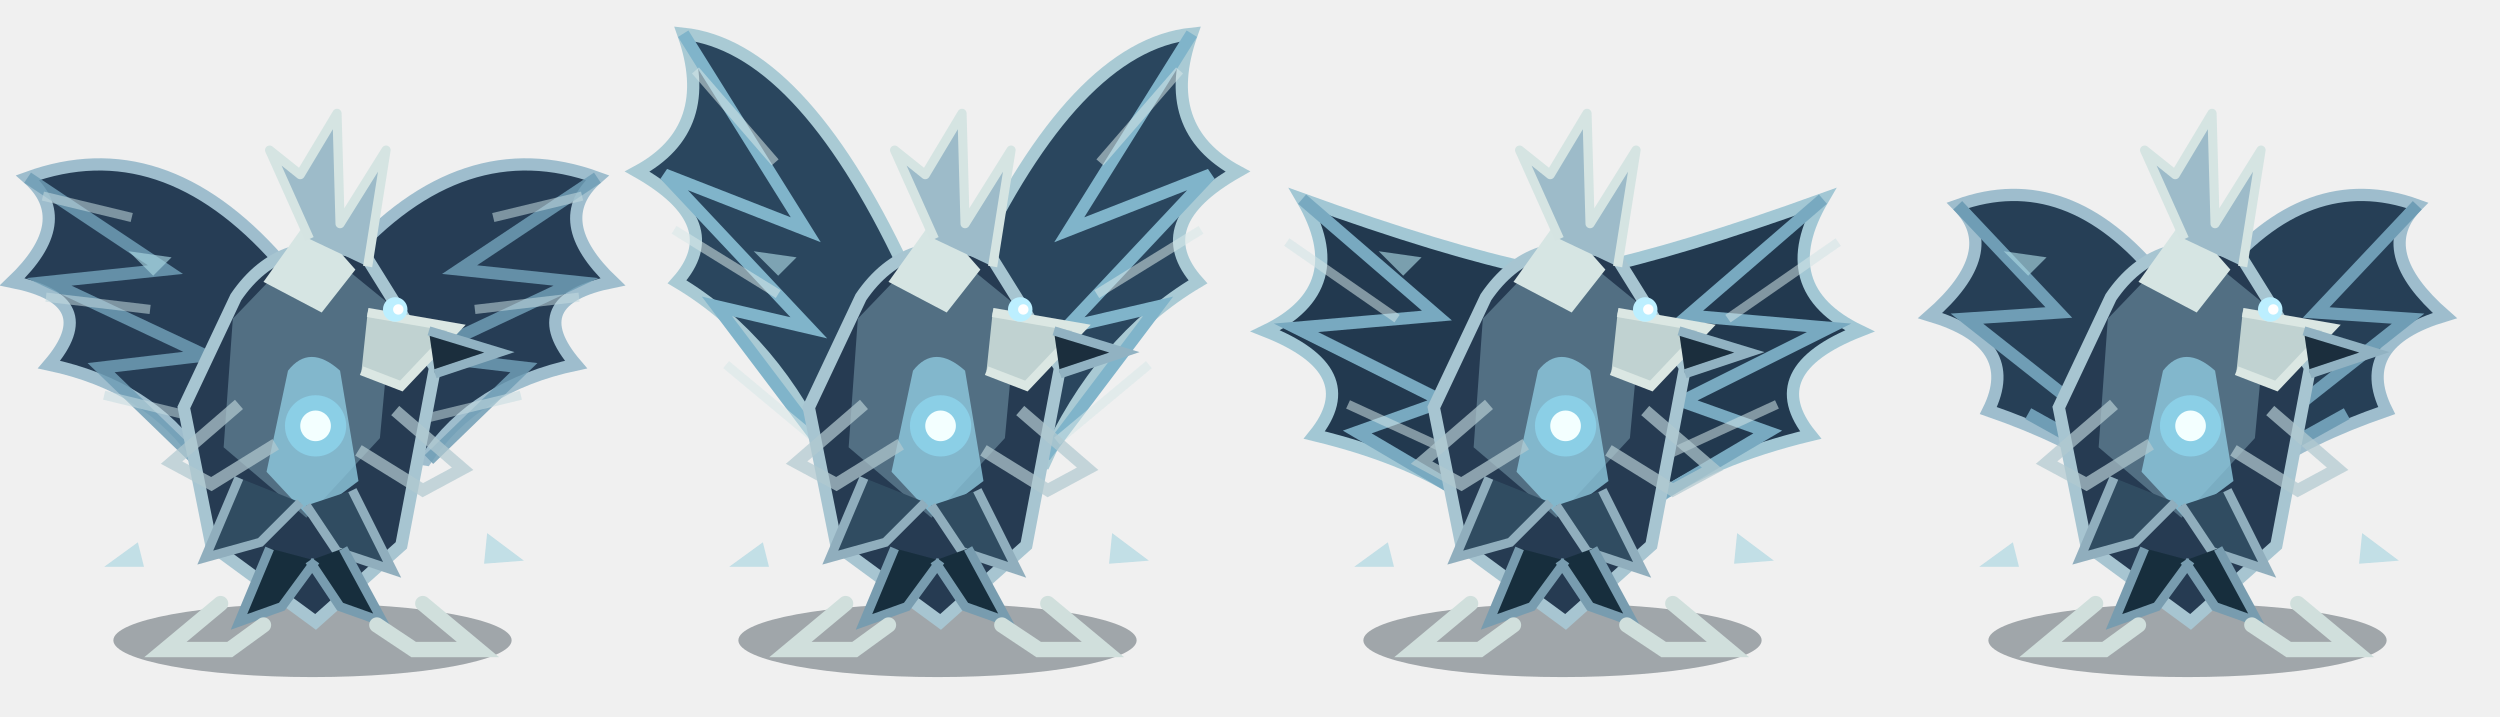
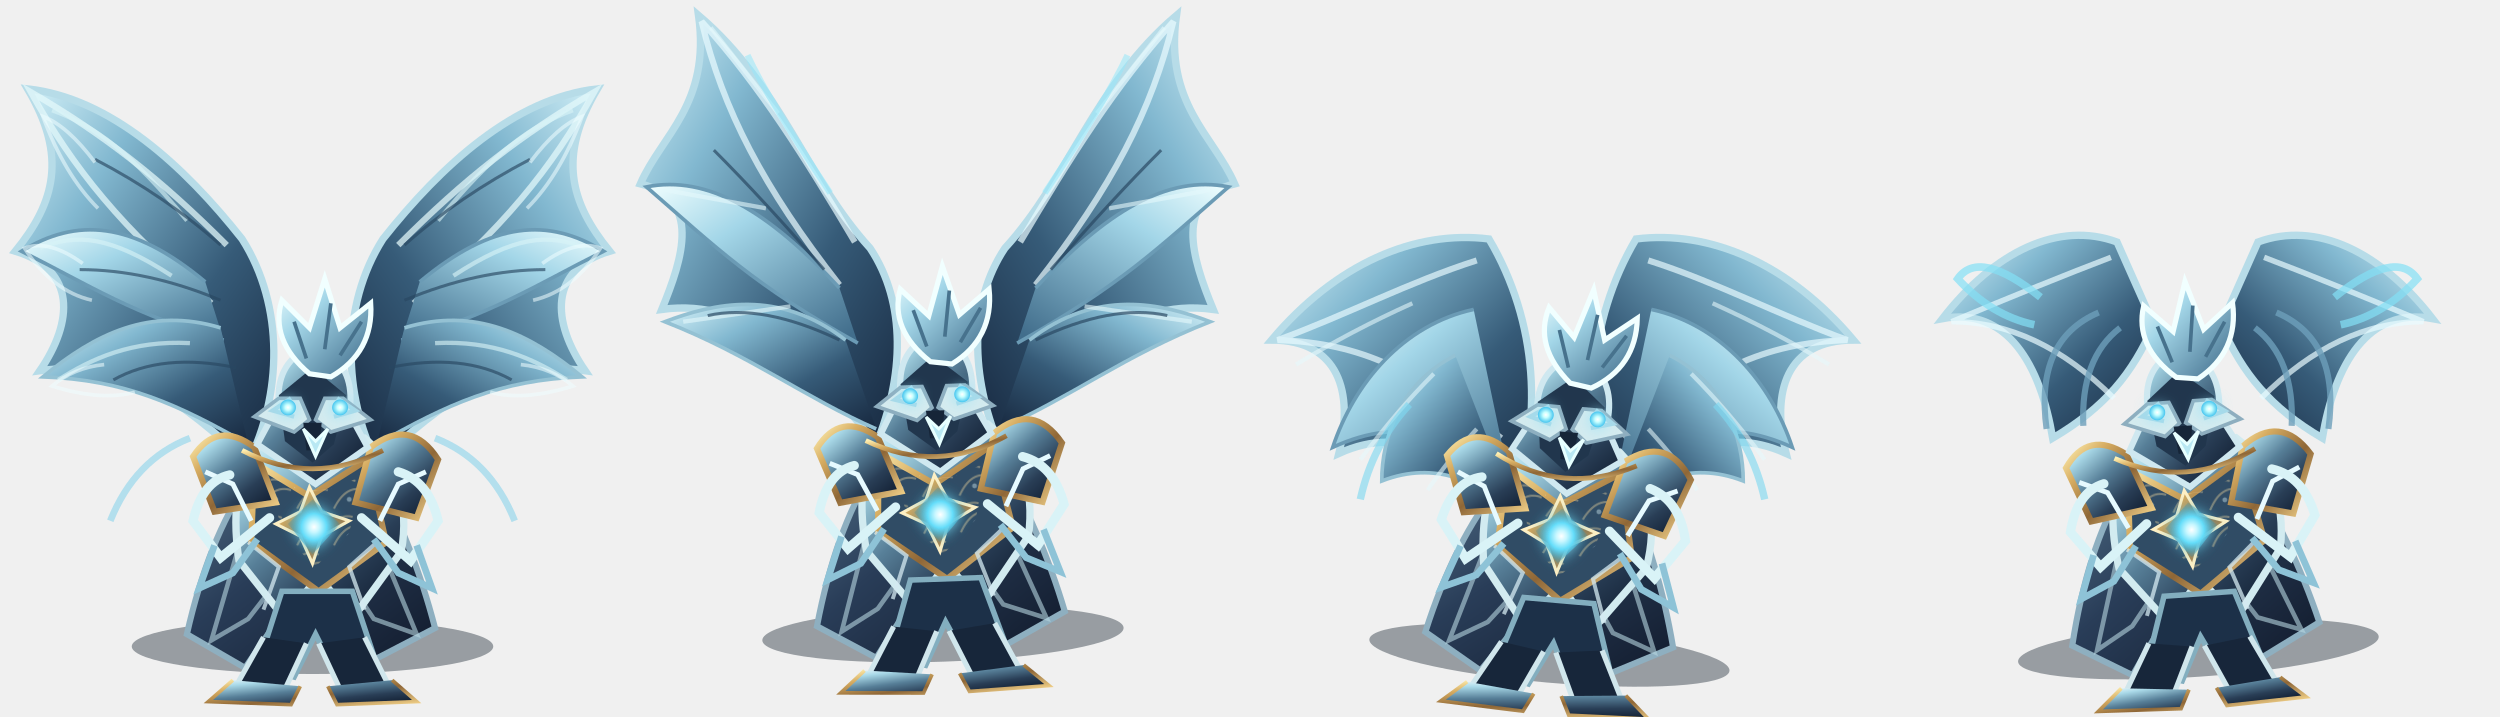
<svg xmlns="http://www.w3.org/2000/svg" width="816" height="234" viewBox="0 0 816 234">
  <defs>
-     <linearGradient id="core" x2=".2" y2="1">
-       <stop stop-color="#e9ffff" />
-       <stop offset=".35" stop-color="#83d3ee" />
-       <stop offset="1" stop-color="#3c7d9e" />
+     <linearGradient id="gw-ice-metal" x1="0" y1="0" x2=".85" y2="1">
+       <stop stop-color="#effbff" />
+       <stop offset=".18" stop-color="#a9d9e8" />
+       <stop offset=".46" stop-color="#577f98" />
+       <stop offset=".74" stop-color="#293e56" />
+       <stop offset="1" stop-color="#111e31" />
    </linearGradient>
+     <linearGradient id="gw-deep-feather" x1="0" y1="0" x2="1" y2="1">
+       <stop stop-color="#d9f5fb" />
+       <stop offset=".28" stop-color="#82b8d0" />
+       <stop offset=".64" stop-color="#365b78" />
+       <stop offset="1" stop-color="#17283f" />
+     </linearGradient>
+     <linearGradient id="gw-feather-light" x1="0" y1="0" x2=".9" y2="1">
+       <stop stop-color="#f1ffff" />
+       <stop offset=".36" stop-color="#a3d6e8" />
+       <stop offset="1" stop-color="#426e8c" />
+     </linearGradient>
+     <linearGradient id="gw-cloak" x1="0" y1="0" x2="1" y2="1">
+       <stop stop-color="#526f87" />
+       <stop offset=".4" stop-color="#293d58" />
+       <stop offset="1" stop-color="#111a2b" />
+     </linearGradient>
+     <linearGradient id="gw-gold" x1="0" y1="0" x2="1" y2="1">
+       <stop stop-color="#fff0b2" />
+       <stop offset=".25" stop-color="#d7ad62" />
+       <stop offset=".58" stop-color="#8f6737" />
+       <stop offset="1" stop-color="#f4d38a" />
+     </linearGradient>
+     <radialGradient id="gw-core">
+       <stop stop-color="#ffffff" />
+       <stop offset=".2" stop-color="#c8f7ff" />
+       <stop offset=".48" stop-color="#65ddfa" />
+       <stop offset="1" stop-color="#24799b" stop-opacity=".18" />
+     </radialGradient>
+     <radialGradient id="gw-eye">
+       <stop stop-color="#fff" />
+       <stop offset=".35" stop-color="#c8ffff" />
+       <stop offset="1" stop-color="#44c5ef" />
+     </radialGradient>
+     <filter id="gw-glow" x="-80%" y="-80%" width="260%" height="260%">
+       <feGaussianBlur stdDeviation="2.2" result="blur" />
+       <feMerge>
+         <feMergeNode in="blur" />
+         <feMergeNode in="SourceGraphic" />
+       </feMerge>
+     </filter>
+     <pattern id="gw-engrave" width="12" height="12" patternUnits="userSpaceOnUse">
+       <path d="M1 10Q5 2 11 4M-2 5Q3 -1 8 1" fill="none" stroke="#e9d19a" stroke-width=".7" opacity=".42" />
+       <circle cx="6" cy="7" r=".8" fill="#d8f4f7" opacity=".42" />
+     </pattern>
+     <g id="gw-wing-open">
+       <path d="M79 78C60 54 36 32 9 29C22 51 18 66 5 82C25 88 24 105 13 121C42 117 59 131 81 151C92 129 93 100 79 78Z" fill="url(#gw-deep-feather)" stroke="#b7dce8" stroke-width="2.4" />
+       <path d="M74 80C52 58 34 44 10 30C24 55 40 75 69 99" fill="none" stroke="#e5f9fb" stroke-width="2" opacity=".72" />
+       <path d="M67 92C43 72 25 71 7 82C29 93 44 103 73 111" fill="url(#gw-feather-light)" stroke="#6b9bb5" stroke-width="1.2" />
+       <path d="M72 107C49 100 31 109 14 123C41 124 58 132 81 145" fill="url(#gw-deep-feather)" stroke="#94c1d3" stroke-width="1.2" />
+       <path d="M61 72C43 50 31 41 17 36M56 90C36 77 25 76 13 81M62 112C43 111 30 117 19 124" fill="none" stroke="#d8f3f7" stroke-width="1.4" opacity=".62" />
+       <path d="M72 80Q54 64 31 52M72 98Q48 88 26 88M77 120Q53 115 37 124" fill="none" stroke="#284761" stroke-width="1" opacity=".65" />
+       <path d="M31 53q-9-12-17-15q7 19 18 30M27 86q-11-8-19-5q9 14 22 17M34 119q-10 1-17 7q16 5 27 2" fill="none" stroke="#effdff" stroke-width="1.2" opacity=".55" />
+     </g>
+     <g id="gw-wing-raised">
+       <path d="M80 81C59 58 51 28 24 5C28 34 12 44 5 60C25 65 19 84 12 101C41 97 61 119 82 145C91 123 92 99 80 81Z" fill="url(#gw-deep-feather)" stroke="#b7dce8" stroke-width="2.4" />
+       <path d="M75 79C59 52 44 28 25 7C32 36 45 61 70 93" fill="none" stroke="#e9fbff" stroke-width="2" opacity=".7" />
+       <path d="M70 94C47 69 27 57 7 61C30 81 42 93 76 112" fill="url(#gw-feather-light)" stroke="#6b9bb5" stroke-width="1.2" />
+       <path d="M72 111C50 94 29 99 13 105C41 116 59 130 82 140" fill="url(#gw-deep-feather)" stroke="#94c1d3" stroke-width="1.2" />
+       <path d="M50 37L28 9M46 68L13 62M54 100L19 105" fill="none" stroke="#e5f8fb" stroke-width="1.4" opacity=".6" />
+       <path d="M65 88Q45 65 29 49M70 111Q45 99 27 103" fill="none" stroke="#284761" stroke-width="1" opacity=".68" />
+     </g>
+     <g id="gw-wing-down">
+       <path d="M78 78C54 75 28 86 7 111C29 111 34 128 29 148C51 138 67 150 85 166C96 138 94 105 78 78Z" fill="url(#gw-deep-feather)" stroke="#b7dce8" stroke-width="2.4" />
+       <path d="M74 85C52 92 31 103 9 111C37 112 54 121 82 143" fill="none" stroke="#e9fbff" stroke-width="2" opacity=".68" />
+       <path d="M73 101C50 106 34 125 27 146C51 135 67 143 85 158" fill="url(#gw-feather-light)" stroke="#6b9bb5" stroke-width="1.2" />
+       <path d="M67 116C49 125 43 143 43 157C61 150 74 158 86 165" fill="url(#gw-deep-feather)" stroke="#94c1d3" stroke-width="1.2" />
+       <path d="M53 99Q33 108 15 119M60 122Q48 134 36 150M74 140Q64 151 58 160" fill="none" stroke="#e5f8fb" stroke-width="1.4" opacity=".58" />
+     </g>
+     <g id="gw-wing-fold">
+       <path d="M79 79C60 72 39 82 22 104C43 100 54 119 58 143C75 133 84 122 91 106Z" fill="url(#gw-deep-feather)" stroke="#b7dce8" stroke-width="2.4" />
+       <path d="M77 84Q56 92 25 105Q53 105 78 130" fill="none" stroke="#e8fbff" stroke-width="1.8" opacity=".7" />
+       <path d="M73 102Q52 111 56 140M80 107Q67 117 68 139" fill="none" stroke="#6d9fba" stroke-width="2" opacity=".8" />
+     </g>
+     <g id="gw-body">
+       <ellipse cx="102" cy="211" rx="59" ry="9" fill="#071522" opacity=".38" />
+       <path d="M81 157Q68 176 61 207L80 218L99 190L117 218L142 205Q135 178 122 154Z" fill="url(#gw-cloak)" stroke="#8eafc0" stroke-width="2" />
+       <path d="M81 168L69 209L81 202L98 180M119 166L136 207L122 202L108 181" fill="none" stroke="#b6d5df" stroke-width="1.5" opacity=".6" />
+       <path d="M86 144Q74 156 78 183L93 202L104 188L115 202L131 180Q135 157 119 143Z" fill="url(#gw-ice-metal)" stroke="#d2ebf0" stroke-width="2.4" />
+       <path d="M83 151L101 162L120 150L126 177L104 193L82 177Z" fill="#304c65" stroke="url(#gw-gold)" stroke-width="2" />
+       <path d="M88 155Q103 165 118 155L114 174L103 185L92 174Z" fill="url(#gw-engrave)" opacity=".95" />
+       <path d="M101 159L105 167L114 170L105 175L102 184L98 175L90 171L98 167Z" fill="url(#gw-gold)" stroke="#fff0c4" stroke-width="1" />
+       <path d="M102 163L111 171L102 181L94 171Z" fill="url(#gw-core)" filter="url(#gw-glow)" />
+       <path d="M83 146Q71 137 63 149L70 167L90 164Z" fill="url(#gw-ice-metal)" stroke="url(#gw-gold)" stroke-width="2" />
+       <path d="M121 146Q134 136 143 150L136 169L116 164Z" fill="url(#gw-ice-metal)" stroke="url(#gw-gold)" stroke-width="2" />
+       <path d="M67 154L76 158L82 170M139 154L130 158L124 170" fill="none" stroke="#e6faff" stroke-width="1.6" />
+       <path d="M81 177L91 185L86 199M123 177L114 185L119 199" fill="none" stroke="#d4eaf1" stroke-width="1.3" opacity=".75" />
+       <path d="M92 193L84 218L96 221L103 207L110 221L123 217L115 193Z" fill="#1c3048" stroke="#83aebf" stroke-width="1.8" />
+       <path d="M86 208L77 224L93 225L100 210M119 208L127 224L111 225L104 210" fill="#17263a" stroke="#d0e6ec" stroke-width="1.7" />
+       <path d="M76 222L68 229L95 230L98 224M128 222L136 229L110 230L107 224" fill="url(#gw-ice-metal)" stroke="url(#gw-gold)" stroke-width="1.2" />
+       <path d="M91 132Q90 119 100 114L108 116Q116 122 114 135L120 146L103 158L84 145Z" fill="url(#gw-ice-metal)" stroke="#cfe8f0" stroke-width="2" />
+       <path d="M91 129L102 120L113 129L109 145L102 151L93 144Z" fill="#21364d" />
+       <path d="M91 130L83 136L96 141L101 137L98 130Z" fill="#d4ebef" stroke="#8eaebf" stroke-width="1.2" />
+       <path d="M112 130L121 137L108 141L103 137L106 130Z" fill="#d4ebef" stroke="#8eaebf" stroke-width="1.2" />
+       <path d="M99 138L105 138L104 147L100 147Z" fill="#162538" />
+       <path d="M101 122Q88 111 92 98L101 107L106 91L111 107L121 99Q122 115 108 123Z" fill="url(#gw-feather-light)" stroke="#f1ffff" stroke-width="1.7" />
+       <path d="M100 117L96 105M106 114L108 99M111 116L118 105" stroke="#47728d" stroke-width="1.2" />
+       <path d="M95 130L89 134L96 136M110 130L116 134L109 136" fill="none" stroke="#a9d9e8" stroke-width="1.4" />
+       <circle cx="94" cy="133" r="2.6" fill="url(#gw-eye)" filter="url(#gw-glow)" />
+       <circle cx="111" cy="133" r="2.6" fill="url(#gw-eye)" filter="url(#gw-glow)" />
+       <path d="M99 140L103 149L107 140L103 144Z" fill="#b9e8f3" stroke="#e7ffff" stroke-width="1" />
+       <path d="M75 155Q66 157 63 170L72 182L88 169M130 154Q140 157 143 170L134 183L118 169" fill="none" stroke="#d9f3f7" stroke-width="3" stroke-linecap="round" />
+       <path d="M70 178L65 192L76 187L84 176M136 178L141 192L130 187L122 176" fill="none" stroke="#8ec3d7" stroke-width="2.2" />
+       <path d="M79 147Q102 159 125 147" fill="none" stroke="url(#gw-gold)" stroke-width="1.6" />
+     </g>
  </defs>
  <g transform="translate(0,0)">
-     <ellipse cx="102" cy="209" rx="65" ry="12" fill="#071722" opacity=".34" />
-     <g>
-       <path d="M91 85Q53 42 9 58Q25 72 4 92Q34 98 16 119Q49 126 65 150L103 144Z" fill="#263d55" stroke="#9ebdcd" stroke-width="4" />
-       <path d="M9 58l45 30-38 4 51 24-34 4 31 30" fill="none" stroke="#6f9db5" stroke-width="4" opacity=".85" />
-       <path d="M14 64l29 7m-28 26 34 4m-15 28 33 8" stroke="#c4dbe0" stroke-width="3" opacity=".55" />
-       <g transform="translate(204 0) scale(-1 1)">
-         <path d="M91 85Q53 42 9 58Q25 72 4 92Q34 98 16 119Q49 126 65 150L103 144Z" fill="#263d55" stroke="#9ebdcd" stroke-width="4" />
-         <path d="M9 58l45 30-38 4 51 24-34 4 31 30" fill="none" stroke="#6f9db5" stroke-width="4" opacity=".85" />
-         <path d="M14 64l29 7m-28 26 34 4m-15 28 33 8" stroke="#c4dbe0" stroke-width="3" opacity=".55" />
-       </g>
-     </g>
-     <path d="M77 97Q92 75 119 83L142 120 131 178 103 203 69 178 60 133Z" fill="#263b52" stroke="#a7c5d1" stroke-width="4" />
-     <path d="M76 104l25-26 27 22-4 43-24 26-27-23z" fill="#526f83" />
-     <path d="M86 92l15-21 15 17-11 14z" fill="#d6e5e3" />
-     <path d="M101 78L88 49 98 57 110 37 111 73 126 49 120 87" fill="#9dbbc9" stroke="#d5e4e2" stroke-width="3" stroke-linejoin="round" />
-     <path d="M120 102l29 5-18 19-13-5" fill="#c0d2d1" stroke="#dbe7e3" stroke-width="3" />
-     <path d="M140 108l23 7-21 7" fill="#1b2e3d" stroke="#91b2c2" stroke-width="3" />
-     <circle cx="129" cy="101" r="4" fill="#bcefff" />
-     <circle cx="130" cy="101" r="1.7" fill="#fff" />
-     <path d="M94 121Q101 112 111 121L117 157 101 169 87 154Z" fill="#8ec9df" opacity=".8" />
-     <circle cx="103" cy="139" r="10" fill="#8ed8f1" opacity=".7" />
-     <circle cx="103" cy="139" r="5" fill="#f3ffff" />
-     <path d="M78 156l-11 26 18-5 13-13m17-4 13 26-18-6-10-15" fill="#304c61" stroke="#90aebd" stroke-width="3" />
-     <path d="M88 179l-10 24 14-5 11-15m9-4 13 24-14-5-10-15" fill="#172e3d" stroke="#789caf" stroke-width="3" />
-     <path d="M72 197l-18 15 21 0 11-8m52-7 18 15-21 0-12-8" fill="none" stroke="#d0dfdc" stroke-width="5" stroke-linecap="round" />
-     <path d="M78 132l-22 19 13 7 21-13m39-11 22 19-13 7-21-13" fill="none" stroke="#b2c9d0" stroke-width="4" opacity=".72" />
-     <g fill="#a9d5e0" opacity=".65">
-       <path d="M45 177l-11 8 13 0zM159 174l12 9-13 1zM50 90l-8-8 14 2z" />
-     </g>
+     <use href="#gw-wing-open" />
+     <use href="#gw-wing-open" transform="translate(204,0) scale(-1,1)" />
+     <use href="#gw-body" />
+     <path d="M62 143Q44 150 36 170M142 143Q160 150 168 170" fill="none" stroke="#92d5eb" stroke-width="2.2" opacity=".65" />
  </g>
  <g transform="translate(204,0)">
-     <ellipse cx="102" cy="209" rx="65" ry="12" fill="#071722" opacity=".34" />
-     <g>
-       <path d="M91 87Q57 15 19 11Q30 42 4 56Q34 73 17 92Q49 111 67 151L103 145Z" fill="#2a465e" stroke="#a9cad4" stroke-width="4" />
-       <path d="M19 11l40 64-46-18 47 50-30-7 37 49" fill="none" stroke="#80b4ca" stroke-width="4" />
-       <path d="M23 23l26 30m-33 22 34 21m-17 23 30 25" stroke="#d7e7e8" stroke-width="3" opacity=".55" />
-       <g transform="translate(204 0) scale(-1 1)">
-         <path d="M91 87Q57 15 19 11Q30 42 4 56Q34 73 17 92Q49 111 67 151L103 145Z" fill="#2a465e" stroke="#a9cad4" stroke-width="4" />
-         <path d="M19 11l40 64-46-18 47 50-30-7 37 49" fill="none" stroke="#80b4ca" stroke-width="4" />
-         <path d="M23 23l26 30m-33 22 34 21m-17 23 30 25" stroke="#d7e7e8" stroke-width="3" opacity=".55" />
-       </g>
-     </g>
-     <path d="M77 97Q92 75 119 83L142 120 131 178 103 203 69 178 60 133Z" fill="#263b52" stroke="#a7c5d1" stroke-width="4" />
-     <path d="M76 104l25-26 27 22-4 43-24 26-27-23z" fill="#526f83" />
-     <path d="M86 92l15-21 15 17-11 14z" fill="#d6e5e3" />
-     <path d="M101 78L88 49 98 57 110 37 111 73 126 49 120 87" fill="#9dbbc9" stroke="#d5e4e2" stroke-width="3" stroke-linejoin="round" />
-     <path d="M120 102l29 5-18 19-13-5" fill="#c0d2d1" stroke="#dbe7e3" stroke-width="3" />
-     <path d="M140 108l23 7-21 7" fill="#1b2e3d" stroke="#91b2c2" stroke-width="3" />
-     <circle cx="129" cy="101" r="4" fill="#bcefff" />
-     <circle cx="130" cy="101" r="1.7" fill="#fff" />
-     <path d="M94 121Q101 112 111 121L117 157 101 169 87 154Z" fill="#8ec9df" opacity=".8" />
-     <circle cx="103" cy="139" r="10" fill="#8ed8f1" opacity=".7" />
-     <circle cx="103" cy="139" r="5" fill="#f3ffff" />
-     <path d="M78 156l-11 26 18-5 13-13m17-4 13 26-18-6-10-15" fill="#304c61" stroke="#90aebd" stroke-width="3" />
-     <path d="M88 179l-10 24 14-5 11-15m9-4 13 24-14-5-10-15" fill="#172e3d" stroke="#789caf" stroke-width="3" />
-     <path d="M72 197l-18 15 21 0 11-8m52-7 18 15-21 0-12-8" fill="none" stroke="#d0dfdc" stroke-width="5" stroke-linecap="round" />
-     <path d="M78 132l-22 19 13 7 21-13m39-11 22 19-13 7-21-13" fill="none" stroke="#b2c9d0" stroke-width="4" opacity=".72" />
-     <g fill="#a9d5e0" opacity=".65">
-       <path d="M45 177l-11 8 13 0zM159 174l12 9-13 1zM50 90l-8-8 14 2z" />
-     </g>
+     <use href="#gw-wing-raised" />
+     <use href="#gw-wing-raised" transform="translate(204,0) scale(-1,1)" />
+     <use href="#gw-body" transform="translate(0,-4) rotate(-2 102 160)" />
+     <path d="M67 63Q47 33 40 18M137 63Q157 33 164 18" fill="none" stroke="#95e8fa" stroke-width="2" opacity=".55" />
  </g>
  <g transform="translate(408,0)">
-     <ellipse cx="102" cy="209" rx="65" ry="12" fill="#071722" opacity=".34" />
-     <g>
-       <path d="M93 88Q64 82 17 65Q34 94 5 108Q38 121 21 142Q54 150 73 164L106 145Z" fill="#22394f" stroke="#a2c7d4" stroke-width="4" />
-       <path d="M17 65l44 38-46 4 48 24-28 10 39 23" fill="none" stroke="#78a9c0" stroke-width="4" />
-       <path d="M12 79l36 25m-16 28 37 17" stroke="#d2e3e5" stroke-width="3" opacity=".55" />
-       <g transform="translate(204 0) scale(-1 1)">
-         <path d="M93 88Q64 82 17 65Q34 94 5 108Q38 121 21 142Q54 150 73 164L106 145Z" fill="#22394f" stroke="#a2c7d4" stroke-width="4" />
-         <path d="M17 65l44 38-46 4 48 24-28 10 39 23" fill="none" stroke="#78a9c0" stroke-width="4" />
-         <path d="M12 79l36 25m-16 28 37 17" stroke="#d2e3e5" stroke-width="3" opacity=".55" />
-       </g>
-     </g>
-     <path d="M77 97Q92 75 119 83L142 120 131 178 103 203 69 178 60 133Z" fill="#263b52" stroke="#a7c5d1" stroke-width="4" />
-     <path d="M76 104l25-26 27 22-4 43-24 26-27-23z" fill="#526f83" />
-     <path d="M86 92l15-21 15 17-11 14z" fill="#d6e5e3" />
-     <path d="M101 78L88 49 98 57 110 37 111 73 126 49 120 87" fill="#9dbbc9" stroke="#d5e4e2" stroke-width="3" stroke-linejoin="round" />
-     <path d="M120 102l29 5-18 19-13-5" fill="#c0d2d1" stroke="#dbe7e3" stroke-width="3" />
-     <path d="M140 108l23 7-21 7" fill="#1b2e3d" stroke="#91b2c2" stroke-width="3" />
-     <circle cx="129" cy="101" r="4" fill="#bcefff" />
-     <circle cx="130" cy="101" r="1.7" fill="#fff" />
-     <path d="M94 121Q101 112 111 121L117 157 101 169 87 154Z" fill="#8ec9df" opacity=".8" />
-     <circle cx="103" cy="139" r="10" fill="#8ed8f1" opacity=".7" />
-     <circle cx="103" cy="139" r="5" fill="#f3ffff" />
-     <path d="M78 156l-11 26 18-5 13-13m17-4 13 26-18-6-10-15" fill="#304c61" stroke="#90aebd" stroke-width="3" />
-     <path d="M88 179l-10 24 14-5 11-15m9-4 13 24-14-5-10-15" fill="#172e3d" stroke="#789caf" stroke-width="3" />
-     <path d="M72 197l-18 15 21 0 11-8m52-7 18 15-21 0-12-8" fill="none" stroke="#d0dfdc" stroke-width="5" stroke-linecap="round" />
-     <path d="M78 132l-22 19 13 7 21-13m39-11 22 19-13 7-21-13" fill="none" stroke="#b2c9d0" stroke-width="4" opacity=".72" />
-     <g fill="#a9d5e0" opacity=".65">
-       <path d="M45 177l-11 8 13 0zM159 174l12 9-13 1zM50 90l-8-8 14 2z" />
-     </g>
+     <use href="#gw-wing-down" />
+     <use href="#gw-wing-down" transform="translate(204,0) scale(-1,1)" />
+     <use href="#gw-body" transform="translate(0,3) rotate(5 102 162)" />
+     <path d="M52 132Q40 145 36 163M152 132Q164 145 168 163" fill="none" stroke="#7ed8f0" stroke-width="2.4" opacity=".62" />
  </g>
  <g transform="translate(612,0)">
-     <ellipse cx="102" cy="209" rx="65" ry="12" fill="#071722" opacity=".34" />
-     <g>
-       <path d="M93 91Q63 54 27 67Q42 82 18 103Q48 112 37 134Q63 143 78 154L106 142Z" fill="#263f56" stroke="#9ebdcd" stroke-width="4" />
-       <path d="M27 67l33 35-30 2 38 30m-18 1 27 15" fill="none" stroke="#6f9db5" stroke-width="4" />
-       <g transform="translate(204 0) scale(-1 1)">
-         <path d="M93 91Q63 54 27 67Q42 82 18 103Q48 112 37 134Q63 143 78 154L106 142Z" fill="#263f56" stroke="#9ebdcd" stroke-width="4" />
-         <path d="M27 67l33 35-30 2 38 30m-18 1 27 15" fill="none" stroke="#6f9db5" stroke-width="4" />
-       </g>
-     </g>
-     <path d="M77 97Q92 75 119 83L142 120 131 178 103 203 69 178 60 133Z" fill="#263b52" stroke="#a7c5d1" stroke-width="4" />
-     <path d="M76 104l25-26 27 22-4 43-24 26-27-23z" fill="#526f83" />
-     <path d="M86 92l15-21 15 17-11 14z" fill="#d6e5e3" />
-     <path d="M101 78L88 49 98 57 110 37 111 73 126 49 120 87" fill="#9dbbc9" stroke="#d5e4e2" stroke-width="3" stroke-linejoin="round" />
-     <path d="M120 102l29 5-18 19-13-5" fill="#c0d2d1" stroke="#dbe7e3" stroke-width="3" />
-     <path d="M140 108l23 7-21 7" fill="#1b2e3d" stroke="#91b2c2" stroke-width="3" />
-     <circle cx="129" cy="101" r="4" fill="#bcefff" />
-     <circle cx="130" cy="101" r="1.7" fill="#fff" />
-     <path d="M94 121Q101 112 111 121L117 157 101 169 87 154Z" fill="#8ec9df" opacity=".8" />
-     <circle cx="103" cy="139" r="10" fill="#8ed8f1" opacity=".7" />
-     <circle cx="103" cy="139" r="5" fill="#f3ffff" />
-     <path d="M78 156l-11 26 18-5 13-13m17-4 13 26-18-6-10-15" fill="#304c61" stroke="#90aebd" stroke-width="3" />
-     <path d="M88 179l-10 24 14-5 11-15m9-4 13 24-14-5-10-15" fill="#172e3d" stroke="#789caf" stroke-width="3" />
-     <path d="M72 197l-18 15 21 0 11-8m52-7 18 15-21 0-12-8" fill="none" stroke="#d0dfdc" stroke-width="5" stroke-linecap="round" />
-     <path d="M78 132l-22 19 13 7 21-13m39-11 22 19-13 7-21-13" fill="none" stroke="#b2c9d0" stroke-width="4" opacity=".72" />
-     <g fill="#a9d5e0" opacity=".65">
-       <path d="M45 177l-11 8 13 0zM159 174l12 9-13 1zM50 90l-8-8 14 2z" />
-     </g>
+     <use href="#gw-wing-fold" />
+     <use href="#gw-wing-fold" transform="translate(204,0) scale(-1,1)" />
+     <use href="#gw-body" transform="translate(0,1) rotate(-4 102 160)" />
+     <path d="M54 97Q34 81 27 91Q38 103 52 106M150 97Q170 81 177 91Q166 103 152 106" fill="none" stroke="#83e0f5" stroke-width="2.5" opacity=".7" />
  </g>
</svg>
